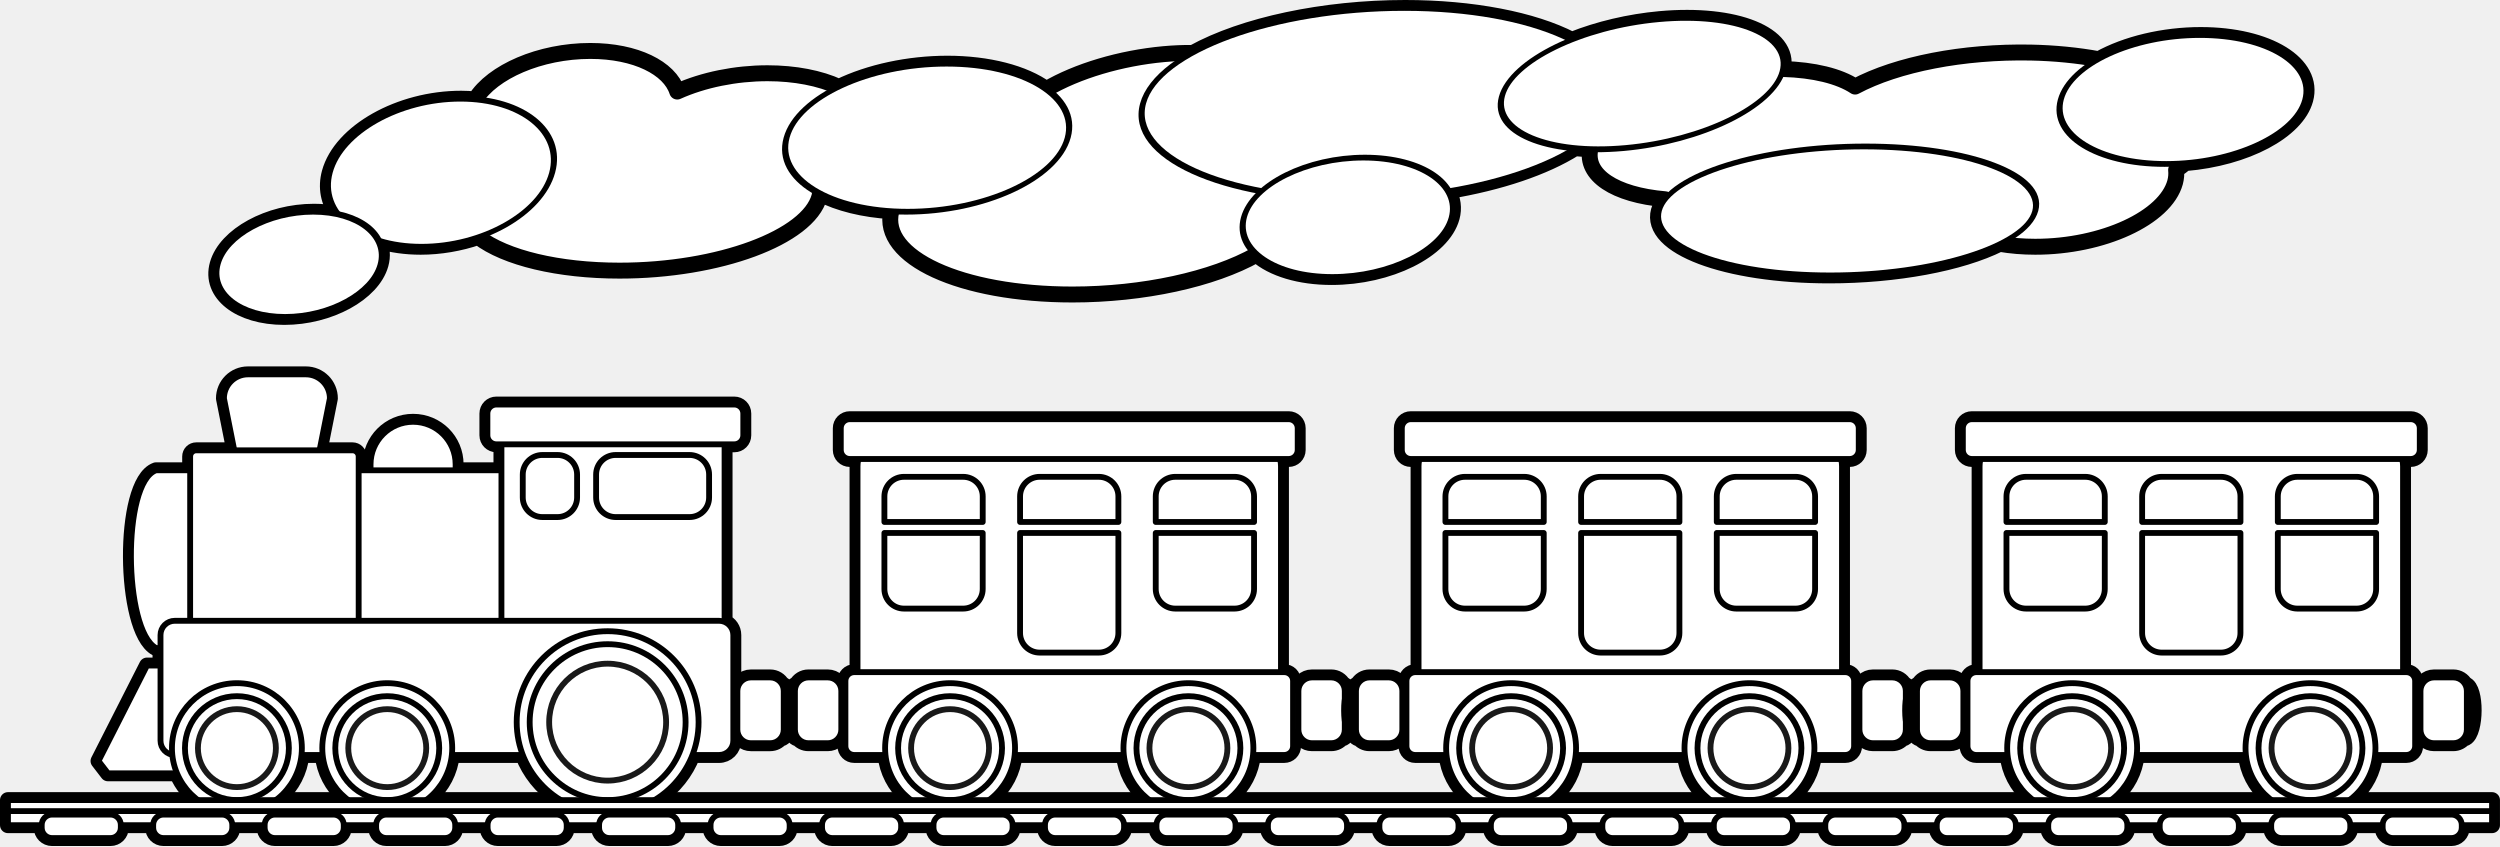
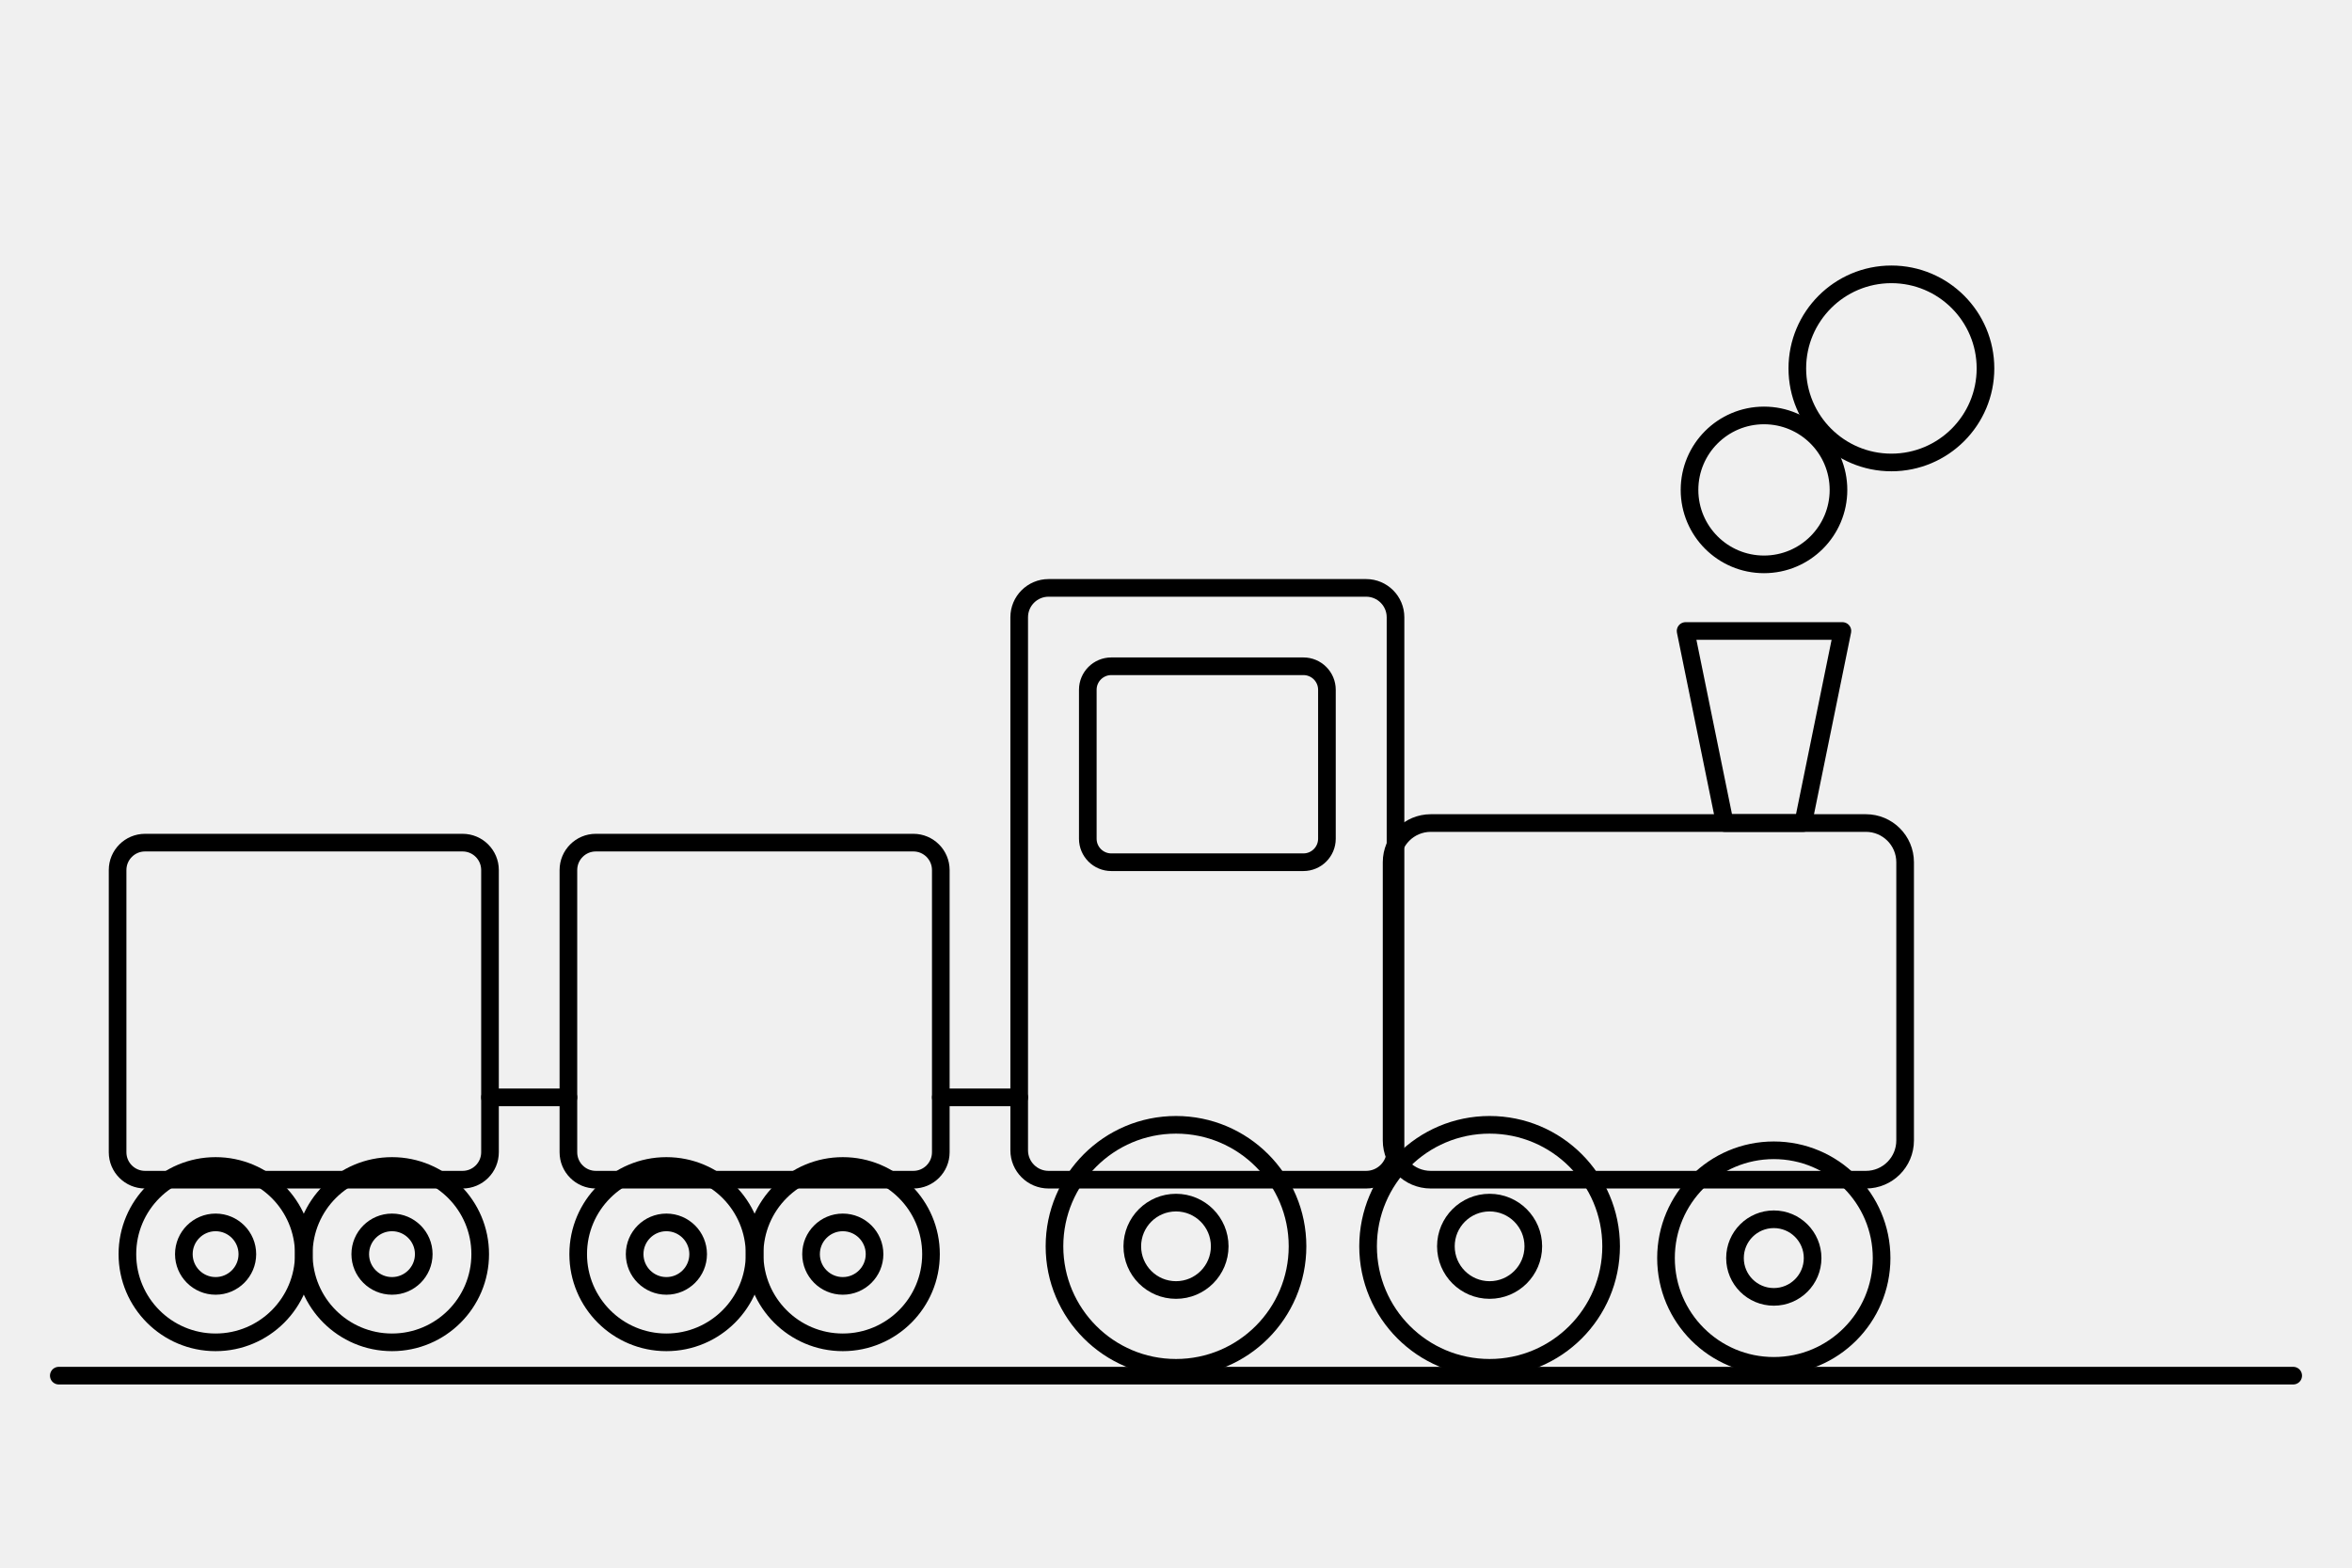
- <svg xmlns="http://www.w3.org/2000/svg" width="470.707" height="159.293" id="svg2" version="1.1">
-   <defs id="defs4" />
-   <g id="layer1" transform="translate(-28.056,-704.4032)">
-     <path style="fill:#ffffff;fill-opacity:1;stroke:#000000;stroke-width:3;stroke-linecap:round;stroke-linejoin:round;stroke-miterlimit:4;stroke-dasharray:none;stroke-opacity:1" d="m 292.607,705.903 c -15.307,0.009 -30.396,3.207 -39.934,8.465 -1.774,-0.017 -3.61,0.059 -5.477,0.227 -8.16,0.746 -16.33,3.18 -22.137,6.596 -4.186,-3.042 -10.978,-4.791 -18.627,-4.797 -7.279,0.007 -14.663,1.591 -20.416,4.381 -3.583,-1.669 -8.314,-2.577 -13.443,-2.582 -6.002,7.7e-4 -12.105,1.238 -17.006,3.449 -1.446,-4.448 -7.818,-7.646 -16.365,-7.646 -9.469,0 -18.435,3.92 -21.664,9.123 -0.87,-0.082 -1.757,-0.126 -2.656,-0.131 -11.566,-1.3e-4 -22.648,6.24 -24.752,13.938 -0.753,2.778 -0.241,5.492 1.471,7.793 -1.394,-0.298 -2.891,-0.449 -4.439,-0.449 -8.472,-1.3e-4 -16.589,4.433 -18.131,9.902 -1.543,5.47 4.076,9.904 12.549,9.904 8.473,-6e-5 16.59,-4.435 18.131,-9.904 0.433,-1.54 0.303,-3.059 -0.379,-4.436 2.4,0.743 5.098,1.126 7.93,1.127 3.625,-0.005 7.358,-0.637 10.832,-1.832 5.163,3.946 15.169,6.327 26.602,6.328 18.683,10e-6 35.535,-6.24 37.639,-13.938 0.043,-0.186 0.078,-0.371 0.104,-0.557 3.532,1.839 8.213,2.992 13.428,3.309 -2.106,8.691 13.101,15.678 34.127,15.682 13.279,-0.008 26.383,-2.848 34.656,-7.512 2.983,2.663 8.174,4.214 14.111,4.215 10.803,-2.1e-4 20.936,-5.033 22.633,-11.24 0.463,-1.711 0.24,-3.399 -0.652,-4.936 9.717,-1.616 18.134,-4.463 23.863,-8.072 0.932,0.086 1.893,0.142 2.879,0.17 -1.022,4.891 4.552,8.621 14.111,9.443 -0.596,0.724 -1.001,1.459 -1.211,2.195 -1.832,6.704 12.549,12.139 32.121,12.139 12.496,-0.005 24.677,-2.264 32.059,-5.945 2.117,0.365 4.374,0.55 6.695,0.551 12.71,3.2e-4 24.499,-5.434 26.332,-12.139 0.206,-0.779 0.27,-1.556 0.189,-2.32 0.622,-0.42 1.197,-0.85 1.721,-1.289 11.398,-0.953 20.969,-6.025 22.602,-11.977 1.832,-6.704 -6.984,-12.138 -19.693,-12.139 -6.981,0.004 -14.038,1.679 -19.186,4.553 -3.991,-0.732 -8.323,-1.157 -12.785,-1.252 -12.677,-0.247 -25.178,2.172 -33.1,6.404 -2.981,-1.973 -7.781,-3.145 -13.566,-3.311 1.381,-6.525 -8.889,-10.686 -23.182,-9.393 -5.744,0.525 -11.564,1.895 -16.578,3.902 -7.368,-3.81 -18.787,-5.992 -31.404,-6 z" id="ellipse5534" />
-     <path style="fill:#808080;fill-opacity:1;stroke:#000000;stroke-width:3;stroke-linecap:round;stroke-linejoin:round;stroke-miterlimit:4;stroke-dasharray:none;stroke-opacity:1" d="m 29.556,855.05 v 2.07 0.576 2.072 h 6.354 v 0.484 c 0,1.076 0.867,1.943 1.943,1.943 h 11.006 c 1.076,0 1.943,-0.867 1.943,-1.943 v -0.484 h 6.096 v 0.484 c 0,1.076 0.867,1.943 1.943,1.943 h 11.006 c 1.076,0 1.943,-0.867 1.943,-1.943 v -0.484 h 6.096 v 0.484 c 0,1.076 0.867,1.943 1.943,1.943 h 11.006 c 1.076,0 1.943,-0.867 1.943,-1.943 v -0.484 h 6.098 v 0.484 c 0,1.076 0.865,1.943 1.941,1.943 h 11.006 c 1.076,0 1.943,-0.867 1.943,-1.943 v -0.484 h 6.098 v 0.484 c 0,1.076 0.865,1.943 1.941,1.943 h 11.008 c 1.076,0 1.941,-0.867 1.941,-1.943 v -0.484 h 6.098 v 0.484 c 0,1.076 0.865,1.943 1.941,1.943 h 11.008 c 1.076,0 1.941,-0.867 1.941,-1.943 v -0.484 h 6.098 v 0.484 c 0,1.076 0.867,1.943 1.943,1.943 h 11.006 c 1.076,0 1.943,-0.867 1.943,-1.943 v -0.484 h 6.096 v 0.484 c 0,1.076 0.867,1.943 1.943,1.943 h 11.006 c 1.076,0 1.943,-0.867 1.943,-1.943 v -0.484 h 6.096 v 0.484 c 0,1.076 0.867,1.943 1.943,1.943 h 11.006 c 1.076,0 1.943,-0.867 1.943,-1.943 v -0.484 h 6.098 v 0.484 c 0,1.076 0.865,1.943 1.941,1.943 h 11.006 c 1.076,0 1.943,-0.867 1.943,-1.943 v -0.484 h 6.098 v 0.484 c 0,1.076 0.865,1.943 1.941,1.943 h 11.008 c 1.076,0 1.941,-0.867 1.941,-1.943 v -0.484 h 6.098 v 0.484 c 0,1.076 0.865,1.943 1.941,1.943 h 11.008 c 1.076,0 1.941,-0.867 1.941,-1.943 v -0.484 h 6.098 v 0.484 c 0,1.076 0.867,1.943 1.943,1.943 h 11.006 c 1.076,0 1.943,-0.867 1.943,-1.943 v -0.484 h 6.096 v 0.484 c 0,1.076 0.867,1.943 1.943,1.943 h 11.006 c 1.076,0 1.943,-0.867 1.943,-1.943 v -0.484 h 6.096 v 0.484 c 0,1.076 0.867,1.943 1.943,1.943 h 11.006 c 1.076,0 1.943,-0.867 1.943,-1.943 v -0.484 h 6.096 v 0.484 c 0,1.076 0.867,1.943 1.943,1.943 h 11.006 c 1.076,0 1.943,-0.867 1.943,-1.943 v -0.484 h 6.098 v 0.484 c 0,1.076 0.865,1.943 1.941,1.943 h 11.008 c 1.076,0 1.941,-0.867 1.941,-1.943 v -0.484 h 6.098 v 0.484 c 0,1.076 0.865,1.943 1.941,1.943 h 11.008 c 1.076,0 1.941,-0.867 1.941,-1.943 v -0.484 h 6.098 v 0.484 c 0,1.076 0.867,1.943 1.943,1.943 h 11.006 c 1.076,0 1.941,-0.867 1.941,-1.943 v -0.484 h 6.098 v 0.484 c 0,1.076 0.867,1.943 1.943,1.943 h 11.006 c 1.076,0 1.943,-0.867 1.943,-1.943 v -0.484 h 6.096 v 0.484 c 0,1.076 0.867,1.943 1.943,1.943 h 11.006 c 1.076,0 1.943,-0.867 1.943,-1.943 v -0.484 h 6.096 v 0.484 c 0,1.076 0.867,1.943 1.943,1.943 h 11.006 c 1.076,0 1.943,-0.867 1.943,-1.943 v -0.484 h 5.701 v -2.072 -0.576 -2.07 z" id="rect5459" />
-     <path style="fill:#de8787;fill-opacity:1;stroke:#000000;stroke-width:3;stroke-linecap:round;stroke-linejoin:round;stroke-miterlimit:4;stroke-dasharray:none;stroke-opacity:1" d="m 188.056,783.331 c -0.938,0 -1.693,0.753 -1.693,1.691 v 4.105 c 0,0.938 0.755,1.693 1.693,1.693 h 1.639 c -0.114,0.443 -0.182,0.905 -0.182,1.385 v 38.75 h -0.619 c -0.919,0 -1.66,0.741 -1.66,1.66 v 1.783 h -0.787 c -0.054,-1.364 -1.161,-2.449 -2.539,-2.449 h -3.631 c -0.967,0 -1.794,0.54 -2.227,1.33 h -0.076 c -2.094,0.707 -1.986,9.062 0,10.072 h 0.301 c 0.466,0.596 1.184,0.984 2.002,0.984 h 3.631 c 1.26,0 2.293,-0.906 2.504,-2.104 h 0.822 v 2.66 c 0,0.919 0.741,1.658 1.66,1.658 h 5.883 a 12.232,12.232 0 0 0 12.162,10.943 12.232,12.232 0 0 0 12.148,-10.943 h 20.566 a 12.232,12.232 0 0 0 12.162,10.943 12.232,12.232 0 0 0 12.148,-10.943 h 5.895 c 0.919,0 1.66,-0.739 1.66,-1.658 v -2.66 h 1.049 c 0.211,1.197 1.246,2.104 2.506,2.104 h 3.629 c 0.818,0 1.538,-0.389 2.004,-0.984 h 0.299 c 1.986,-1.011 2.094,-9.366 0,-10.072 h -0.074 c -0.432,-0.79 -1.261,-1.33 -2.229,-1.33 h -3.629 c -1.378,0 -2.487,1.085 -2.541,2.449 h -1.014 v -1.783 c 0,-0.919 -0.741,-1.66 -1.66,-1.66 h -0.619 v -38.75 c 0,-0.48 -0.067,-0.942 -0.182,-1.385 h 1.639 c 0.938,0 1.693,-0.755 1.693,-1.693 v -4.105 c 0,-0.938 -0.755,-1.691 -1.693,-1.691 z" id="rect5248" />
-     <path style="fill:#999999;fill-opacity:1;stroke:#000000;stroke-width:3;stroke-linecap:round;stroke-linejoin:round;stroke-miterlimit:4;stroke-dasharray:none;stroke-opacity:1" d="m 74.749,774.89 c -2.509,0 -4.529,2.02 -4.529,4.529 l 1.947,9.771 h -7.15 c -0.642,0 -1.158,0.516 -1.158,1.158 v 2.604 h -6.42 c -6.476,2.348 -6.14,30.104 0,33.463 h 0.838 v 3.297 h -2.541 l -9.131,17.973 1.783,2.32 h 13 a 12.232,12.232 0 0 0 11.273,7.49 12.232,12.232 0 0 0 12.15,-10.943 h 3.996 a 12.232,12.232 0 0 0 12.16,10.943 12.232,12.232 0 0 0 12.15,-10.943 h 13.395 a 17.124,17.124 0 0 0 15.951,10.943 17.124,17.124 0 0 0 15.969,-10.943 h 5.006 c 1.489,0 2.688,-1.198 2.688,-2.688 v -1.631 h 0.809 c 0.211,1.197 1.246,2.104 2.506,2.104 h 3.629 c 0.818,0 1.536,-0.389 2.002,-0.984 h 0.301 c 1.986,-1.011 2.094,-9.366 0,-10.072 h -0.074 c -0.432,-0.79 -1.261,-1.33 -2.229,-1.33 h -3.629 c -1.378,0 -2.487,1.085 -2.541,2.449 h -0.773 v -10.424 c 0,-1.12 -0.677,-2.075 -1.646,-2.48 v -33.436 h 1.832 c 0.938,0 1.693,-0.755 1.693,-1.693 v -4.105 c 0,-0.938 -0.755,-1.691 -1.693,-1.691 h -44.795 c -0.938,0 -1.693,0.753 -1.693,1.691 v 4.105 c 0,0.938 0.755,1.693 1.693,1.693 h 0.951 v 4.893 h -8.629 v -1.123 c 0,-4.436 -3.57,-8.008 -8.006,-8.008 -4.436,0 -8.008,3.572 -8.008,8.008 v 1.123 h -2.238 v -2.604 c 0,-0.642 -0.518,-1.158 -1.16,-1.158 h -6.207 l 1.947,-9.771 c 0,-2.509 -2.02,-4.529 -4.529,-4.529 z" id="rect673" />
-     <g id="g609" style="fill:#ffffff;stroke:#000000;stroke-width:1.1;stroke-linecap:round;stroke-linejoin:round;stroke-miterlimit:4;stroke-dasharray:none;stroke-opacity:1">
-       <rect style="fill:#ffffff;fill-opacity:1;stroke:#000000;stroke-width:1.1;stroke-linecap:round;stroke-linejoin:round;stroke-miterlimit:4;stroke-dasharray:none;stroke-opacity:1" id="rect4109" width="6.715" height="7.835" x="271.031" y="834.399" ry="0" />
-       <rect style="fill:#ffffff;fill-opacity:1;stroke:#000000;stroke-width:1.1;stroke-linecap:round;stroke-linejoin:round;stroke-miterlimit:4;stroke-dasharray:none;stroke-opacity:1" id="rect4115" width="8.73" height="12.386" x="272.524" y="831.951" ry="2.55" />
-       <rect transform="scale(-1,1)" style="fill:#ffffff;fill-opacity:1;stroke:#000000;stroke-width:1.1;stroke-linecap:round;stroke-linejoin:round;stroke-miterlimit:4;stroke-dasharray:none;stroke-opacity:1" id="rect4077" width="6.715" height="7.835" x="-187.95" y="834.399" ry="0" />
-       <rect transform="scale(-1,1)" style="fill:#ffffff;fill-opacity:1;stroke:#000000;stroke-width:1.1;stroke-linecap:round;stroke-linejoin:round;stroke-miterlimit:4;stroke-dasharray:none;stroke-opacity:1" id="rect4083" width="8.73" height="12.386" x="-186.457" y="831.951" ry="2.55" />
-       <rect ry="5.493" transform="scale(-1,1)" y="786.713" x="-269.24" height="51.633" width="79.727" id="rect3752" style="fill:#ffffff;fill-opacity:1;stroke:#000000;stroke-width:1.1;stroke-linecap:round;stroke-linejoin:round;stroke-miterlimit:4;stroke-dasharray:none;stroke-opacity:1" />
-       <rect style="fill:#ffffff;fill-opacity:1;stroke:#000000;stroke-width:1.1;stroke-linecap:round;stroke-linejoin:round;stroke-miterlimit:4;stroke-dasharray:none;stroke-opacity:1" id="rect3706" width="84.285" height="15.595" x="-271.519" y="830.957" transform="scale(-1,1)" ry="1.659" />
-       <circle transform="scale(-1,1)" id="path3688" style="fill:#ffffff;fill-opacity:1;stroke:#000000;stroke-width:1.1;stroke-linecap:round;stroke-linejoin:round;stroke-miterlimit:4;stroke-dasharray:none;stroke-opacity:1" cx="-206.938" cy="845.263" r="12.232" />
-       <circle style="fill:#ffffff;fill-opacity:1;stroke:#000000;stroke-width:1.1;stroke-linecap:round;stroke-linejoin:round;stroke-miterlimit:4;stroke-dasharray:none;stroke-opacity:1" id="path3690" transform="scale(-1,1)" cx="-206.938" cy="845.263" r="9.785" />
-       <circle id="path3692" style="opacity:0.9;fill:#ffffff;fill-opacity:1;stroke:#000000;stroke-width:1.1;stroke-linecap:round;stroke-linejoin:round;stroke-miterlimit:4;stroke-dasharray:none;stroke-opacity:1" cx="206.938" cy="845.263" r="7.339" />
-       <circle style="fill:#ffffff;fill-opacity:1;stroke:#000000;stroke-width:1.1;stroke-linecap:round;stroke-linejoin:round;stroke-miterlimit:4;stroke-dasharray:none;stroke-opacity:1" id="path3698" transform="scale(-1,1)" cx="-251.815" cy="845.263" r="12.232" />
-       <circle transform="scale(-1,1)" id="path3700" style="fill:#ffffff;fill-opacity:1;stroke:#000000;stroke-width:1.1;stroke-linecap:round;stroke-linejoin:round;stroke-miterlimit:4;stroke-dasharray:none;stroke-opacity:1" cx="-251.815" cy="845.263" r="9.785" />
-       <circle style="opacity:0.9;fill:#ffffff;fill-opacity:1;stroke:#000000;stroke-width:1.1;stroke-linecap:round;stroke-linejoin:round;stroke-miterlimit:4;stroke-dasharray:none;stroke-opacity:1" id="path3702" cx="251.815" cy="845.263" r="7.339" />
-       <rect y="783.33" x="-272.39" height="7.491" width="86.028" id="rect3712" style="fill:#ffffff;fill-opacity:1;stroke:#000000;stroke-width:1.1;stroke-linecap:round;stroke-linejoin:round;stroke-miterlimit:4;stroke-dasharray:none;stroke-opacity:1" transform="scale(-1,1)" ry="1.693" />
-       <path id="path3930" d="m 198.262,794.181 c -2.042,0 -3.689,1.647 -3.689,3.689 v 4.811 h 18.512 v -4.811 c 0,-2.042 -1.647,-3.689 -3.689,-3.689 z m 25.545,0 c -2.042,0 -3.689,1.647 -3.689,3.689 v 4.811 h 18.512 v -4.811 c 0,-2.042 -1.647,-3.689 -3.689,-3.689 z m 25.545,0 c -2.042,0 -3.689,1.647 -3.689,3.689 v 4.811 h 18.512 v -4.811 c 0,-2.042 -1.647,-3.689 -3.689,-3.689 z m -54.78,10.572 v 10.55 c 0,2.042 1.647,3.689 3.689,3.689 h 11.133 c 2.042,0 3.689,-1.647 3.689,-3.689 v -10.55 z m 25.545,0 v 18.835 c 0,2.042 1.647,3.689 3.689,3.689 h 11.133 c 2.042,0 3.689,-1.647 3.689,-3.689 v -18.835 z m 25.545,0 v 10.55 c 0,2.042 1.647,3.689 3.689,3.689 h 11.133 c 2.042,0 3.689,-1.647 3.689,-3.689 v -10.55 z" style="fill:#ffffff;fill-opacity:1;stroke:#000000;stroke-width:1.1;stroke-linecap:round;stroke-linejoin:round;stroke-miterlimit:4;stroke-dasharray:none;stroke-opacity:1" />
-     </g>
-     <ellipse ry="14.449" rx="20.941" cy="763.965" cx="312.527" style="fill:#ffffff;fill-opacity:1;stroke:#000000;stroke-width:1.12;stroke-linecap:round;stroke-linejoin:round;stroke-miterlimit:4;stroke-dasharray:none;stroke-opacity:1" id="path4333" transform="matrix(1,0,-0.2636973,0.9646055,0,0)" />
-     <ellipse ry="10.289" rx="15.34" cy="783.549" cx="296.916" transform="matrix(1,0,-0.2712594,0.9625063,0,0)" id="path4339" style="fill:#ffffff;fill-opacity:1;stroke:#000000;stroke-width:1.121;stroke-linecap:round;stroke-linejoin:round;stroke-miterlimit:4;stroke-dasharray:none;stroke-opacity:1" />
-     <ellipse ry="14.449" rx="26.464" cy="757.129" cx="402.276" transform="matrix(1,0,-0.2636973,0.9646055,0,0)" id="path4343" style="fill:#ffffff;fill-opacity:1;stroke:#000000;stroke-width:1.12;stroke-linecap:round;stroke-linejoin:round;stroke-miterlimit:4;stroke-dasharray:none;stroke-opacity:1" />
-     <ellipse ry="18.644" rx="44.414" cy="750.449" cx="485.582" transform="matrix(1,0,-0.2636973,0.9646055,0,0)" id="path4347" style="fill:#ffffff;fill-opacity:1;stroke:#000000;stroke-width:1.12;stroke-linecap:round;stroke-linejoin:round;stroke-miterlimit:4;stroke-dasharray:none;stroke-opacity:1" />
-     <ellipse ry="11.652" rx="19.561" cy="772.665" cx="485.582" style="fill:#ffffff;fill-opacity:1;stroke:#000000;stroke-width:1.12;stroke-linecap:round;stroke-linejoin:round;stroke-miterlimit:4;stroke-dasharray:none;stroke-opacity:1" id="path4349" transform="matrix(1,0,-0.2636973,0.9646055,0,0)" />
-     <ellipse ry="12.584" rx="26.538" cy="798.08" cx="549.973" transform="matrix(0.9959097,-0.09035376,-0.2636973,0.9646055,0,0)" id="path4357" style="fill:#ffffff;fill-opacity:1;stroke:#000000;stroke-width:1.136;stroke-linecap:round;stroke-linejoin:round;stroke-miterlimit:4;stroke-dasharray:none;stroke-opacity:1" />
-     <ellipse ry="12.584" rx="23.013" cy="749.672" cx="636.775" transform="matrix(1,0,-0.2636973,0.9646055,0,0)" id="path4363" style="fill:#ffffff;fill-opacity:1;stroke:#000000;stroke-width:1.12;stroke-linecap:round;stroke-linejoin:round;stroke-miterlimit:4;stroke-dasharray:none;stroke-opacity:1" />
-     <ellipse ry="12.584" rx="35.439" cy="771.423" cx="579.243" transform="matrix(1,0,-0.2636973,0.9646055,0,0)" id="path4369" style="fill:#ffffff;fill-opacity:1;stroke:#000000;stroke-width:1.12;stroke-linecap:round;stroke-linejoin:round;stroke-miterlimit:4;stroke-dasharray:none;stroke-opacity:1" />
-     <g id="g591" style="fill:#ffffff;stroke:#000000;stroke-width:1.1;stroke-linecap:round;stroke-linejoin:round;stroke-miterlimit:4;stroke-dasharray:none;stroke-opacity:1">
-       <rect ry="0" y="834.399" x="165.398" height="7.835" width="6.715" id="rect4060" style="fill:#ffffff;fill-opacity:1;stroke:#000000;stroke-width:1.1;stroke-linecap:round;stroke-linejoin:round;stroke-miterlimit:4;stroke-dasharray:none;stroke-opacity:1" />
-       <rect ry="2.55" y="831.951" x="166.89" height="12.386" width="8.73" id="rect3983" style="fill:#ffffff;fill-opacity:1;stroke:#000000;stroke-width:1.1;stroke-linecap:round;stroke-linejoin:round;stroke-miterlimit:4;stroke-dasharray:none;stroke-opacity:1" />
-       <rect transform="scale(-1,1)" ry="8.008" y="783.821" x="-113.84" height="30.798" width="16.015" id="rect3663" style="fill:#ffffff;fill-opacity:1;stroke:#000000;stroke-width:1.1;stroke-linecap:round;stroke-linejoin:round;stroke-miterlimit:4;stroke-dasharray:none;stroke-opacity:1" />
-       <path id="rect3673" d="M 72.594,829.711 H 55.736 l -9.131,17.973 1.783,2.32 h 27.214 z" style="fill:#ffffff;fill-opacity:1;stroke:#000000;stroke-width:1.1;stroke-linecap:round;stroke-linejoin:round;stroke-miterlimit:4;stroke-dasharray:none;stroke-opacity:1" />
-       <path id="rect3667" d="m 57.439,792.952 c -6.476,2.348 -6.14,30.104 0,33.464 h 3.474 l 77.866,0.669 V 792.952 H 66.306 Z" style="fill:#ffffff;fill-opacity:1;stroke:#000000;stroke-width:1.1;stroke-linecap:round;stroke-linejoin:round;stroke-miterlimit:4;stroke-dasharray:none;stroke-opacity:1" />
-       <path id="rect3660" d="M 85.637,774.889 H 74.75 c -2.509,0 -4.529,2.02 -4.529,4.529 l 1.953,9.799 c 0,2.283 1.838,4.122 4.122,4.122 h 7.798 c 2.283,0 4.122,-1.838 4.122,-4.122 l 1.953,-9.799 c 0,-2.509 -2.02,-4.529 -4.529,-4.529 z" style="fill:#ffffff;fill-opacity:1;stroke:#000000;stroke-width:1.1;stroke-linecap:round;stroke-linejoin:round;stroke-miterlimit:4;stroke-dasharray:none;stroke-opacity:1" />
-       <rect transform="scale(-1,1)" style="fill:#ffffff;fill-opacity:1;stroke:#000000;stroke-width:1.1;stroke-linecap:round;stroke-linejoin:round;stroke-miterlimit:4;stroke-dasharray:none;stroke-opacity:1" id="rect3638" width="42.011" height="36.723" x="-164.48" y="785.664" />
-       <rect ry="1.159" transform="scale(-1,1)" y="789.19" x="-95.587" height="33.198" width="31.729" id="rect3644" style="fill:#ffffff;fill-opacity:1;stroke:#000000;stroke-width:1.1;stroke-linecap:round;stroke-linejoin:round;stroke-miterlimit:4;stroke-dasharray:none;stroke-opacity:1" />
-       <rect ry="2.688" transform="scale(-1,1)" y="821.287" x="-166.127" height="25.266" width="107.851" id="rect3626" style="fill:#ffffff;fill-opacity:1;stroke:#000000;stroke-width:1.1;stroke-linecap:round;stroke-linejoin:round;stroke-miterlimit:4;stroke-dasharray:none;stroke-opacity:1" />
-       <circle r="12.232" cy="845.263" cx="-72.662" style="fill:#ffffff;fill-opacity:1;stroke:#000000;stroke-width:1.1;stroke-linecap:round;stroke-linejoin:round;stroke-miterlimit:4;stroke-dasharray:none;stroke-opacity:1" id="path3602" transform="scale(-1,1)" />
-       <circle r="9.785" cy="845.263" cx="-72.662" transform="scale(-1,1)" id="path2816" style="fill:#ffffff;fill-opacity:1;stroke:#000000;stroke-width:1.1;stroke-linecap:round;stroke-linejoin:round;stroke-miterlimit:4;stroke-dasharray:none;stroke-opacity:1" />
-       <circle r="7.339" cy="845.263" cx="72.662" style="opacity:0.9;fill:#ffffff;fill-opacity:1;stroke:#000000;stroke-width:1.1;stroke-linecap:round;stroke-linejoin:round;stroke-miterlimit:4;stroke-dasharray:none;stroke-opacity:1" id="path2820" />
-       <circle r="17.124" cy="840.371" cx="-142.464" transform="scale(-1,1)" id="path3604" style="fill:#ffffff;fill-opacity:1;stroke:#000000;stroke-width:1.1;stroke-linecap:round;stroke-linejoin:round;stroke-miterlimit:4;stroke-dasharray:none;stroke-opacity:1" />
-       <circle r="14.678" cy="840.371" cx="-142.464" style="fill:#ffffff;fill-opacity:1;stroke:#000000;stroke-width:1.1;stroke-linecap:round;stroke-linejoin:round;stroke-miterlimit:4;stroke-dasharray:none;stroke-opacity:1" id="path3606" transform="scale(-1,1)" />
-       <circle r="11.009" cy="840.371" cx="142.464" id="path3608" style="opacity:0.9;fill:#ffffff;fill-opacity:1;stroke:#000000;stroke-width:1.1;stroke-linecap:round;stroke-linejoin:round;stroke-miterlimit:4;stroke-dasharray:none;stroke-opacity:1" />
-       <circle r="12.232" cy="845.263" cx="-100.969" transform="scale(-1,1)" id="path3630" style="fill:#ffffff;fill-opacity:1;stroke:#000000;stroke-width:1.1;stroke-linecap:round;stroke-linejoin:round;stroke-miterlimit:4;stroke-dasharray:none;stroke-opacity:1" />
-       <circle r="9.785" cy="845.263" cx="-100.969" style="fill:#ffffff;fill-opacity:1;stroke:#000000;stroke-width:1.1;stroke-linecap:round;stroke-linejoin:round;stroke-miterlimit:4;stroke-dasharray:none;stroke-opacity:1" id="path3632" transform="scale(-1,1)" />
-       <circle r="7.339" cy="845.263" cx="100.969" id="path3634" style="opacity:0.9;fill:#ffffff;fill-opacity:1;stroke:#000000;stroke-width:1.1;stroke-linecap:round;stroke-linejoin:round;stroke-miterlimit:4;stroke-dasharray:none;stroke-opacity:1" />
-       <rect ry="1.693" transform="scale(-1,1)" style="fill:#ffffff;fill-opacity:1;stroke:#000000;stroke-width:1.1;stroke-linecap:round;stroke-linejoin:round;stroke-miterlimit:4;stroke-dasharray:none;stroke-opacity:1" id="rect3642" width="48.181" height="7.491" x="-168.005" y="780.569" />
-       <rect ry="3.686" y="790.069" x="126.484" height="11.689" width="10.228" id="rect2909" style="fill:#ffffff;fill-opacity:1;stroke:#000000;stroke-width:1.1;stroke-linecap:round;stroke-linejoin:round;stroke-miterlimit:4;stroke-dasharray:none;stroke-opacity:1" />
-       <path id="rect3683" d="m 143.979,790.069 h 13.902 c 2.042,0 3.686,1.644 3.686,3.686 v 4.317 c 0,2.042 -1.644,3.686 -3.686,3.686 h -13.902 c -2.042,0 -3.686,-1.644 -3.686,-3.686 v -4.317 c 0,-2.042 1.644,-3.686 3.686,-3.686 z" style="fill:#ffffff;fill-opacity:1;stroke:#000000;stroke-width:1.1;stroke-linecap:round;stroke-linejoin:round;stroke-miterlimit:4;stroke-dasharray:none;stroke-opacity:1" />
-     </g>
-     <path style="fill:#f4d7d7;fill-opacity:1;stroke:#000000;stroke-width:3;stroke-linecap:round;stroke-linejoin:round;stroke-miterlimit:4;stroke-dasharray:none;stroke-opacity:1" d="m 293.689,783.331 c -0.938,0 -1.693,0.753 -1.693,1.691 v 4.105 c 0,0.938 0.755,1.693 1.693,1.693 h 1.639 c -0.114,0.443 -0.182,0.905 -0.182,1.385 v 38.75 h -0.619 c -0.919,0 -1.66,0.741 -1.66,1.66 v 1.783 h -0.785 c -0.054,-1.364 -1.163,-2.449 -2.541,-2.449 h -3.629 c -0.967,0 -1.796,0.54 -2.229,1.33 h -0.074 c -2.094,0.707 -1.986,9.062 0,10.072 h 0.301 c 0.466,0.595 1.184,0.984 2.002,0.984 h 3.629 c 1.26,0 2.295,-0.906 2.506,-2.104 h 0.82 v 2.66 c 0,0.919 0.741,1.658 1.66,1.658 h 5.885 a 12.232,12.232 0 0 0 12.16,10.943 12.232,12.232 0 0 0 12.148,-10.943 h 20.568 a 12.232,12.232 0 0 0 12.16,10.943 12.232,12.232 0 0 0 12.148,-10.943 h 5.896 c 0.919,0 1.658,-0.739 1.658,-1.658 v -2.66 h 1.051 c 0.211,1.197 1.244,2.104 2.504,2.104 h 3.631 c 0.818,0 1.536,-0.389 2.002,-0.984 H 386.64 c 1.986,-1.011 2.094,-9.366 0,-10.072 h -0.076 c -0.432,-0.79 -1.259,-1.33 -2.227,-1.33 h -3.631 c -1.378,0 -2.485,1.085 -2.539,2.449 h -1.016 v -1.783 c 0,-0.919 -0.739,-1.66 -1.658,-1.66 h -0.619 v -38.75 c 0,-0.48 -0.067,-0.942 -0.182,-1.385 h 1.639 c 0.938,0 1.693,-0.755 1.693,-1.693 v -4.105 c 0,-0.938 -0.755,-1.691 -1.693,-1.691 z" id="rect5299" />
-     <g id="g627" style="fill:#ffffff;stroke:#000000;stroke-width:1.1;stroke-linecap:round;stroke-linejoin:round;stroke-miterlimit:4;stroke-dasharray:none;stroke-opacity:1">
-       <rect ry="0" y="834.399" x="376.665" height="7.835" width="6.715" id="rect4145" style="fill:#ffffff;fill-opacity:1;stroke:#000000;stroke-width:1.1;stroke-linecap:round;stroke-linejoin:round;stroke-miterlimit:4;stroke-dasharray:none;stroke-opacity:1" />
-       <rect ry="2.55" y="831.951" x="378.157" height="12.386" width="8.73" id="rect4151" style="fill:#ffffff;fill-opacity:1;stroke:#000000;stroke-width:1.1;stroke-linecap:round;stroke-linejoin:round;stroke-miterlimit:4;stroke-dasharray:none;stroke-opacity:1" />
-       <rect transform="scale(-1,1)" ry="0" y="834.399" x="-293.583" height="7.835" width="6.715" id="rect4123" style="fill:#ffffff;fill-opacity:1;stroke:#000000;stroke-width:1.1;stroke-linecap:round;stroke-linejoin:round;stroke-miterlimit:4;stroke-dasharray:none;stroke-opacity:1" />
-       <rect transform="scale(-1,1)" ry="2.55" y="831.951" x="-292.091" height="12.386" width="8.73" id="rect4129" style="fill:#ffffff;fill-opacity:1;stroke:#000000;stroke-width:1.1;stroke-linecap:round;stroke-linejoin:round;stroke-miterlimit:4;stroke-dasharray:none;stroke-opacity:1" />
-       <rect style="fill:#ffffff;fill-opacity:1;stroke:#000000;stroke-width:1.1;stroke-linecap:round;stroke-linejoin:round;stroke-miterlimit:4;stroke-dasharray:none;stroke-opacity:1" id="rect3937" width="79.727" height="51.633" x="-374.873" y="786.713" transform="scale(-1,1)" ry="5.493" />
-       <rect ry="1.659" transform="scale(-1,1)" y="830.957" x="-377.152" height="15.595" width="84.285" id="rect3939" style="fill:#ffffff;fill-opacity:1;stroke:#000000;stroke-width:1.1;stroke-linecap:round;stroke-linejoin:round;stroke-miterlimit:4;stroke-dasharray:none;stroke-opacity:1" />
-       <circle style="fill:#ffffff;fill-opacity:1;stroke:#000000;stroke-width:1.1;stroke-linecap:round;stroke-linejoin:round;stroke-miterlimit:4;stroke-dasharray:none;stroke-opacity:1" id="path3951" transform="scale(-1,1)" cx="-312.571" cy="845.263" r="12.232" />
-       <circle transform="scale(-1,1)" id="path3953" style="fill:#ffffff;fill-opacity:1;stroke:#000000;stroke-width:1.1;stroke-linecap:round;stroke-linejoin:round;stroke-miterlimit:4;stroke-dasharray:none;stroke-opacity:1" cx="-312.571" cy="845.263" r="9.785" />
-       <circle style="opacity:0.9;fill:#ffffff;fill-opacity:1;stroke:#000000;stroke-width:1.1;stroke-linecap:round;stroke-linejoin:round;stroke-miterlimit:4;stroke-dasharray:none;stroke-opacity:1" id="path3955" cx="312.571" cy="845.263" r="7.339" />
-       <circle transform="scale(-1,1)" id="path3959" style="fill:#ffffff;fill-opacity:1;stroke:#000000;stroke-width:1.1;stroke-linecap:round;stroke-linejoin:round;stroke-miterlimit:4;stroke-dasharray:none;stroke-opacity:1" cx="-357.448" cy="845.263" r="12.232" />
-       <circle style="fill:#ffffff;fill-opacity:1;stroke:#000000;stroke-width:1.1;stroke-linecap:round;stroke-linejoin:round;stroke-miterlimit:4;stroke-dasharray:none;stroke-opacity:1" id="path3961" transform="scale(-1,1)" cx="-357.448" cy="845.263" r="9.785" />
-       <circle id="path3963" style="opacity:0.9;fill:#ffffff;fill-opacity:1;stroke:#000000;stroke-width:1.1;stroke-linecap:round;stroke-linejoin:round;stroke-miterlimit:4;stroke-dasharray:none;stroke-opacity:1" cx="357.448" cy="845.263" r="7.339" />
-       <rect ry="1.693" transform="scale(-1,1)" style="fill:#ffffff;fill-opacity:1;stroke:#000000;stroke-width:1.1;stroke-linecap:round;stroke-linejoin:round;stroke-miterlimit:4;stroke-dasharray:none;stroke-opacity:1" id="rect3965" width="86.028" height="7.491" x="-378.024" y="783.33" />
-       <path style="fill:#ffffff;fill-opacity:1;stroke:#000000;stroke-width:1.1;stroke-linecap:round;stroke-linejoin:round;stroke-miterlimit:4;stroke-dasharray:none;stroke-opacity:1" d="m 303.895,794.181 c -2.042,0 -3.689,1.647 -3.689,3.689 v 4.811 h 18.512 v -4.811 c 0,-2.042 -1.647,-3.689 -3.689,-3.689 z m 25.545,0 c -2.042,0 -3.689,1.647 -3.689,3.689 v 4.811 h 18.512 v -4.811 c 0,-2.042 -1.647,-3.689 -3.689,-3.689 z m 25.545,0 c -2.042,0 -3.689,1.647 -3.689,3.689 v 4.811 h 18.512 v -4.811 c 0,-2.042 -1.647,-3.689 -3.689,-3.689 z m -54.78,10.572 v 10.55 c 0,2.042 1.647,3.689 3.689,3.689 h 11.133 c 2.042,0 3.689,-1.647 3.689,-3.689 v -10.55 z m 25.545,0 v 18.835 c 0,2.042 1.647,3.689 3.689,3.689 h 11.133 c 2.042,0 3.689,-1.647 3.689,-3.689 v -18.835 z m 25.545,0 v 10.55 c 0,2.042 1.647,3.689 3.689,3.689 h 11.133 c 2.042,0 3.689,-1.647 3.689,-3.689 v -10.55 z" id="path3969" />
-     </g>
-     <path style="fill:#c8b7b7;fill-opacity:1;stroke:#000000;stroke-width:3;stroke-linecap:round;stroke-linejoin:round;stroke-miterlimit:4;stroke-dasharray:none;stroke-opacity:1" d="m 399.322,783.331 c -0.938,0 -1.691,0.753 -1.691,1.691 v 4.105 c 0,0.938 0.753,1.693 1.691,1.693 h 1.641 c -0.115,0.443 -0.182,0.905 -0.182,1.385 v 38.75 h -0.621 c -0.919,0 -1.658,0.741 -1.658,1.66 v 1.783 h -0.787 c -0.054,-1.364 -1.163,-2.449 -2.541,-2.449 h -3.629 c -0.967,0 -1.794,0.54 -2.227,1.33 h -0.076 c -2.094,0.707 -1.986,9.062 0,10.072 h 0.301 c 0.466,0.596 1.184,0.984 2.002,0.984 h 3.629 c 1.26,0 2.295,-0.906 2.506,-2.104 h 0.822 v 2.66 c 0,0.919 0.739,1.658 1.658,1.658 h 5.885 a 12.232,12.232 0 0 0 12.16,10.943 12.232,12.232 0 0 0 12.15,-10.943 h 20.566 a 12.232,12.232 0 0 0 12.16,10.943 12.232,12.232 0 0 0 12.15,-10.943 h 5.895 c 0.919,0 1.66,-0.739 1.66,-1.658 v -2.66 h 1.049 c 0.211,1.197 1.246,2.104 2.506,2.104 h 3.629 c 0.818,0 1.536,-0.389 2.002,-0.984 h 0.301 c 1.986,-1.011 2.094,-9.366 0,-10.072 h -0.074 c -0.432,-0.79 -1.261,-1.33 -2.229,-1.33 h -3.629 c -1.378,0 -2.487,1.085 -2.541,2.449 h -1.014 v -1.783 c 0,-0.919 -0.741,-1.66 -1.66,-1.66 h -0.619 v -38.75 c 0,-0.48 -0.067,-0.942 -0.182,-1.385 h 1.639 c 0.938,0 1.693,-0.755 1.693,-1.693 v -4.105 c 0,-0.938 -0.755,-1.691 -1.693,-1.691 z" id="rect5354" />
-     <g id="g645" style="fill:#ffffff;stroke:#000000;stroke-width:1.1;stroke-linecap:round;stroke-linejoin:round;stroke-miterlimit:4;stroke-dasharray:none;stroke-opacity:1">
-       <rect style="fill:#ffffff;fill-opacity:1;stroke:#000000;stroke-width:1.1;stroke-linecap:round;stroke-linejoin:round;stroke-miterlimit:4;stroke-dasharray:none;stroke-opacity:1" id="rect4163" width="6.715" height="7.835" x="482.298" y="834.399" ry="0" />
-       <rect style="fill:#ffffff;fill-opacity:1;stroke:#000000;stroke-width:1.1;stroke-linecap:round;stroke-linejoin:round;stroke-miterlimit:4;stroke-dasharray:none;stroke-opacity:1" id="rect4169" width="8.73" height="12.386" x="483.79" y="831.951" ry="2.55" />
-       <rect transform="scale(-1,1)" style="fill:#ffffff;fill-opacity:1;stroke:#000000;stroke-width:1.1;stroke-linecap:round;stroke-linejoin:round;stroke-miterlimit:4;stroke-dasharray:none;stroke-opacity:1" id="rect4177" width="6.715" height="7.835" x="-399.216" y="834.399" ry="0" />
-       <rect transform="scale(-1,1)" style="fill:#ffffff;fill-opacity:1;stroke:#000000;stroke-width:1.1;stroke-linecap:round;stroke-linejoin:round;stroke-miterlimit:4;stroke-dasharray:none;stroke-opacity:1" id="rect4183" width="8.73" height="12.386" x="-397.724" y="831.951" ry="2.55" />
-       <rect ry="5.493" transform="scale(-1,1)" y="786.713" x="-480.507" height="51.633" width="79.727" id="rect4189" style="fill:#ffffff;fill-opacity:1;stroke:#000000;stroke-width:1.1;stroke-linecap:round;stroke-linejoin:round;stroke-miterlimit:4;stroke-dasharray:none;stroke-opacity:1" />
-       <rect style="fill:#ffffff;fill-opacity:1;stroke:#000000;stroke-width:1.1;stroke-linecap:round;stroke-linejoin:round;stroke-miterlimit:4;stroke-dasharray:none;stroke-opacity:1" id="rect4191" width="84.285" height="15.595" x="-482.786" y="830.957" transform="scale(-1,1)" ry="1.659" />
-       <circle transform="scale(-1,1)" id="path4203" style="fill:#ffffff;fill-opacity:1;stroke:#000000;stroke-width:1.1;stroke-linecap:round;stroke-linejoin:round;stroke-miterlimit:4;stroke-dasharray:none;stroke-opacity:1" cx="-418.205" cy="845.263" r="12.232" />
-       <circle style="fill:#ffffff;fill-opacity:1;stroke:#000000;stroke-width:1.1;stroke-linecap:round;stroke-linejoin:round;stroke-miterlimit:4;stroke-dasharray:none;stroke-opacity:1" id="path4205" transform="scale(-1,1)" cx="-418.205" cy="845.263" r="9.785" />
-       <circle id="path4207" style="opacity:0.9;fill:#ffffff;fill-opacity:1;stroke:#000000;stroke-width:1.1;stroke-linecap:round;stroke-linejoin:round;stroke-miterlimit:4;stroke-dasharray:none;stroke-opacity:1" cx="418.205" cy="845.263" r="7.339" />
-       <circle style="fill:#ffffff;fill-opacity:1;stroke:#000000;stroke-width:1.1;stroke-linecap:round;stroke-linejoin:round;stroke-miterlimit:4;stroke-dasharray:none;stroke-opacity:1" id="path4211" transform="scale(-1,1)" cx="-463.082" cy="845.263" r="12.232" />
-       <circle transform="scale(-1,1)" id="path4213" style="fill:#ffffff;fill-opacity:1;stroke:#000000;stroke-width:1.1;stroke-linecap:round;stroke-linejoin:round;stroke-miterlimit:4;stroke-dasharray:none;stroke-opacity:1" cx="-463.082" cy="845.263" r="9.785" />
-       <circle style="opacity:0.9;fill:#ffffff;fill-opacity:1;stroke:#000000;stroke-width:1.1;stroke-linecap:round;stroke-linejoin:round;stroke-miterlimit:4;stroke-dasharray:none;stroke-opacity:1" id="path4215" cx="463.082" cy="845.263" r="7.339" />
-       <rect y="783.33" x="-483.657" height="7.491" width="86.028" id="rect4217" style="fill:#ffffff;fill-opacity:1;stroke:#000000;stroke-width:1.1;stroke-linecap:round;stroke-linejoin:round;stroke-miterlimit:4;stroke-dasharray:none;stroke-opacity:1" transform="scale(-1,1)" ry="1.693" />
-       <path id="path4221" d="m 409.528,794.181 c -2.042,0 -3.689,1.647 -3.689,3.689 v 4.811 h 18.512 v -4.811 c 0,-2.042 -1.647,-3.689 -3.689,-3.689 z m 25.545,0 c -2.042,0 -3.689,1.647 -3.689,3.689 v 4.811 h 18.512 v -4.811 c 0,-2.042 -1.647,-3.689 -3.689,-3.689 z m 25.545,0 c -2.042,0 -3.689,1.647 -3.689,3.689 v 4.811 h 18.512 v -4.811 c 0,-2.042 -1.647,-3.689 -3.689,-3.689 z m -54.78,10.572 v 10.55 c 0,2.042 1.647,3.689 3.689,3.689 h 11.133 c 2.042,0 3.689,-1.647 3.689,-3.689 v -10.55 z m 25.545,0 v 18.835 c 0,2.042 1.647,3.689 3.689,3.689 h 11.133 c 2.042,0 3.689,-1.647 3.689,-3.689 v -18.835 z m 25.545,0 v 10.55 c 0,2.042 1.647,3.689 3.689,3.689 h 11.133 c 2.042,0 3.689,-1.647 3.689,-3.689 v -10.55 z" style="fill:#ffffff;fill-opacity:1;stroke:#000000;stroke-width:1.1;stroke-linecap:round;stroke-linejoin:round;stroke-miterlimit:4;stroke-dasharray:none;stroke-opacity:1" />
-     </g>
-     <g id="g5457" style="fill:#ffffff;stroke:#000000;stroke-width:1.1;stroke-linecap:round;stroke-linejoin:round;stroke-miterlimit:4;stroke-dasharray:none;stroke-opacity:1">
-       <rect style="fill:#ffffff;fill-opacity:1;stroke:#000000;stroke-width:1.1;stroke-linecap:round;stroke-linejoin:round;stroke-miterlimit:4;stroke-dasharray:none;stroke-opacity:1" id="rect5409" width="467.707" height="2.647" x="29.556" y="855.049" ry="0" />
-       <rect ry="0" y="857.12" x="29.556" height="2.647" width="467.707" id="rect5411" style="fill:#ffffff;fill-opacity:1;stroke:#000000;stroke-width:1.1;stroke-linecap:round;stroke-linejoin:round;stroke-miterlimit:4;stroke-dasharray:none;stroke-opacity:1" />
-       <rect ry="1.943" y="857.775" x="35.91" height="4.421" width="14.892" id="rect5413" style="fill:#ffffff;fill-opacity:1;stroke:#000000;stroke-width:1.1;stroke-linecap:round;stroke-linejoin:round;stroke-miterlimit:4;stroke-dasharray:none;stroke-opacity:1" />
-       <rect style="fill:#ffffff;fill-opacity:1;stroke:#000000;stroke-width:1.1;stroke-linecap:round;stroke-linejoin:round;stroke-miterlimit:4;stroke-dasharray:none;stroke-opacity:1" id="rect5415" width="14.892" height="4.421" x="56.898" y="857.775" ry="1.943" />
-       <rect ry="1.943" y="857.775" x="77.887" height="4.421" width="14.892" id="rect5417" style="fill:#ffffff;fill-opacity:1;stroke:#000000;stroke-width:1.1;stroke-linecap:round;stroke-linejoin:round;stroke-miterlimit:4;stroke-dasharray:none;stroke-opacity:1" />
-       <rect ry="1.943" y="857.775" x="98.875" height="4.421" width="14.892" id="rect5419" style="fill:#ffffff;fill-opacity:1;stroke:#000000;stroke-width:1.1;stroke-linecap:round;stroke-linejoin:round;stroke-miterlimit:4;stroke-dasharray:none;stroke-opacity:1" />
-       <rect style="fill:#ffffff;fill-opacity:1;stroke:#000000;stroke-width:1.1;stroke-linecap:round;stroke-linejoin:round;stroke-miterlimit:4;stroke-dasharray:none;stroke-opacity:1" id="rect5421" width="14.892" height="4.421" x="119.864" y="857.775" ry="1.943" />
-       <rect ry="1.943" y="857.775" x="140.853" height="4.421" width="14.892" id="rect5423" style="fill:#ffffff;fill-opacity:1;stroke:#000000;stroke-width:1.1;stroke-linecap:round;stroke-linejoin:round;stroke-miterlimit:4;stroke-dasharray:none;stroke-opacity:1" />
-       <rect style="fill:#ffffff;fill-opacity:1;stroke:#000000;stroke-width:1.1;stroke-linecap:round;stroke-linejoin:round;stroke-miterlimit:4;stroke-dasharray:none;stroke-opacity:1" id="rect5425" width="14.892" height="4.421" x="161.841" y="857.775" ry="1.943" />
-       <rect ry="1.943" y="857.775" x="182.83" height="4.421" width="14.892" id="rect5427" style="fill:#ffffff;fill-opacity:1;stroke:#000000;stroke-width:1.1;stroke-linecap:round;stroke-linejoin:round;stroke-miterlimit:4;stroke-dasharray:none;stroke-opacity:1" />
-       <rect style="fill:#ffffff;fill-opacity:1;stroke:#000000;stroke-width:1.1;stroke-linecap:round;stroke-linejoin:round;stroke-miterlimit:4;stroke-dasharray:none;stroke-opacity:1" id="rect5429" width="14.892" height="4.421" x="203.818" y="857.775" ry="1.943" />
-       <rect style="fill:#ffffff;fill-opacity:1;stroke:#000000;stroke-width:1.1;stroke-linecap:round;stroke-linejoin:round;stroke-miterlimit:4;stroke-dasharray:none;stroke-opacity:1" id="rect5431" width="14.892" height="4.421" x="224.807" y="857.775" ry="1.943" />
-       <rect ry="1.943" y="857.775" x="245.796" height="4.421" width="14.892" id="rect5433" style="fill:#ffffff;fill-opacity:1;stroke:#000000;stroke-width:1.1;stroke-linecap:round;stroke-linejoin:round;stroke-miterlimit:4;stroke-dasharray:none;stroke-opacity:1" />
-       <rect style="fill:#ffffff;fill-opacity:1;stroke:#000000;stroke-width:1.1;stroke-linecap:round;stroke-linejoin:round;stroke-miterlimit:4;stroke-dasharray:none;stroke-opacity:1" id="rect5435" width="14.892" height="4.421" x="266.784" y="857.775" ry="1.943" />
-       <rect ry="1.943" y="857.775" x="287.773" height="4.421" width="14.892" id="rect5437" style="fill:#ffffff;fill-opacity:1;stroke:#000000;stroke-width:1.1;stroke-linecap:round;stroke-linejoin:round;stroke-miterlimit:4;stroke-dasharray:none;stroke-opacity:1" />
-       <rect style="fill:#ffffff;fill-opacity:1;stroke:#000000;stroke-width:1.1;stroke-linecap:round;stroke-linejoin:round;stroke-miterlimit:4;stroke-dasharray:none;stroke-opacity:1" id="rect5439" width="14.892" height="4.421" x="308.761" y="857.775" ry="1.943" />
-       <rect ry="1.943" y="857.775" x="329.75" height="4.421" width="14.892" id="rect5441" style="fill:#ffffff;fill-opacity:1;stroke:#000000;stroke-width:1.1;stroke-linecap:round;stroke-linejoin:round;stroke-miterlimit:4;stroke-dasharray:none;stroke-opacity:1" />
-       <rect ry="1.943" y="857.775" x="350.739" height="4.421" width="14.892" id="rect5443" style="fill:#ffffff;fill-opacity:1;stroke:#000000;stroke-width:1.1;stroke-linecap:round;stroke-linejoin:round;stroke-miterlimit:4;stroke-dasharray:none;stroke-opacity:1" />
-       <rect style="fill:#ffffff;fill-opacity:1;stroke:#000000;stroke-width:1.1;stroke-linecap:round;stroke-linejoin:round;stroke-miterlimit:4;stroke-dasharray:none;stroke-opacity:1" id="rect5445" width="14.892" height="4.421" x="371.727" y="857.775" ry="1.943" />
-       <rect ry="1.943" y="857.775" x="392.716" height="4.421" width="14.892" id="rect5447" style="fill:#ffffff;fill-opacity:1;stroke:#000000;stroke-width:1.1;stroke-linecap:round;stroke-linejoin:round;stroke-miterlimit:4;stroke-dasharray:none;stroke-opacity:1" />
-       <rect style="fill:#ffffff;fill-opacity:1;stroke:#000000;stroke-width:1.1;stroke-linecap:round;stroke-linejoin:round;stroke-miterlimit:4;stroke-dasharray:none;stroke-opacity:1" id="rect5449" width="14.892" height="4.421" x="413.704" y="857.775" ry="1.943" />
-       <rect ry="1.943" y="857.775" x="434.693" height="4.421" width="14.892" id="rect5451" style="fill:#ffffff;fill-opacity:1;stroke:#000000;stroke-width:1.1;stroke-linecap:round;stroke-linejoin:round;stroke-miterlimit:4;stroke-dasharray:none;stroke-opacity:1" />
-       <rect style="fill:#ffffff;fill-opacity:1;stroke:#000000;stroke-width:1.1;stroke-linecap:round;stroke-linejoin:round;stroke-miterlimit:4;stroke-dasharray:none;stroke-opacity:1" id="rect5453" width="14.892" height="4.421" x="455.682" y="857.775" ry="1.943" />
-       <rect style="fill:#ffffff;fill-opacity:1;stroke:#000000;stroke-width:1.1;stroke-linecap:round;stroke-linejoin:round;stroke-miterlimit:4;stroke-dasharray:none;stroke-opacity:1" id="rect5455" width="14.892" height="4.421" x="476.67" y="857.775" ry="1.943" />
-     </g>
+ <svg xmlns="http://www.w3.org/2000/svg" viewBox="0 0 1200 800" width="1200" height="800">
+   <g fill="none" stroke="#000" stroke-width="9" stroke-linecap="round" stroke-linejoin="round">
+     <line x1="30" y1="702" x2="1170" y2="702" />
+     <circle cx="900" cy="250" r="38" />
+     <circle cx="965" cy="188" r="48" />
+     <path d="M880 420 L 860 322 L 940 322 L 920 420 Z" />
+     <rect x="60" y="430" width="190" height="172" rx="14" />
+     <rect x="290" y="430" width="190" height="172" rx="14" />
+     <line x1="250" y1="560" x2="290" y2="560" />
+     <line x1="480" y1="560" x2="520" y2="560" />
+     <rect x="520" y="300" width="192" height="302" rx="15" />
+     <rect x="555" y="340" width="122" height="100" rx="12" />
+     <rect x="710" y="420" width="262" height="182" rx="20" />
+     <circle cx="110" cy="640" r="45" />
+     <circle cx="110" cy="640" r="16.2" />
+     <circle cx="200" cy="640" r="45" />
+     <circle cx="200" cy="640" r="16.2" />
+     <circle cx="340" cy="640" r="45" />
+     <circle cx="340" cy="640" r="16.2" />
+     <circle cx="430" cy="640" r="45" />
+     <circle cx="430" cy="640" r="16.2" />
+     <circle cx="600" cy="636" r="62" />
+     <circle cx="600" cy="636" r="22.3" />
+     <circle cx="760" cy="636" r="62" />
+     <circle cx="760" cy="636" r="22.3" />
+     <circle cx="905" cy="642" r="55" />
+     <circle cx="905" cy="642" r="19.8" />
  </g>
</svg>
